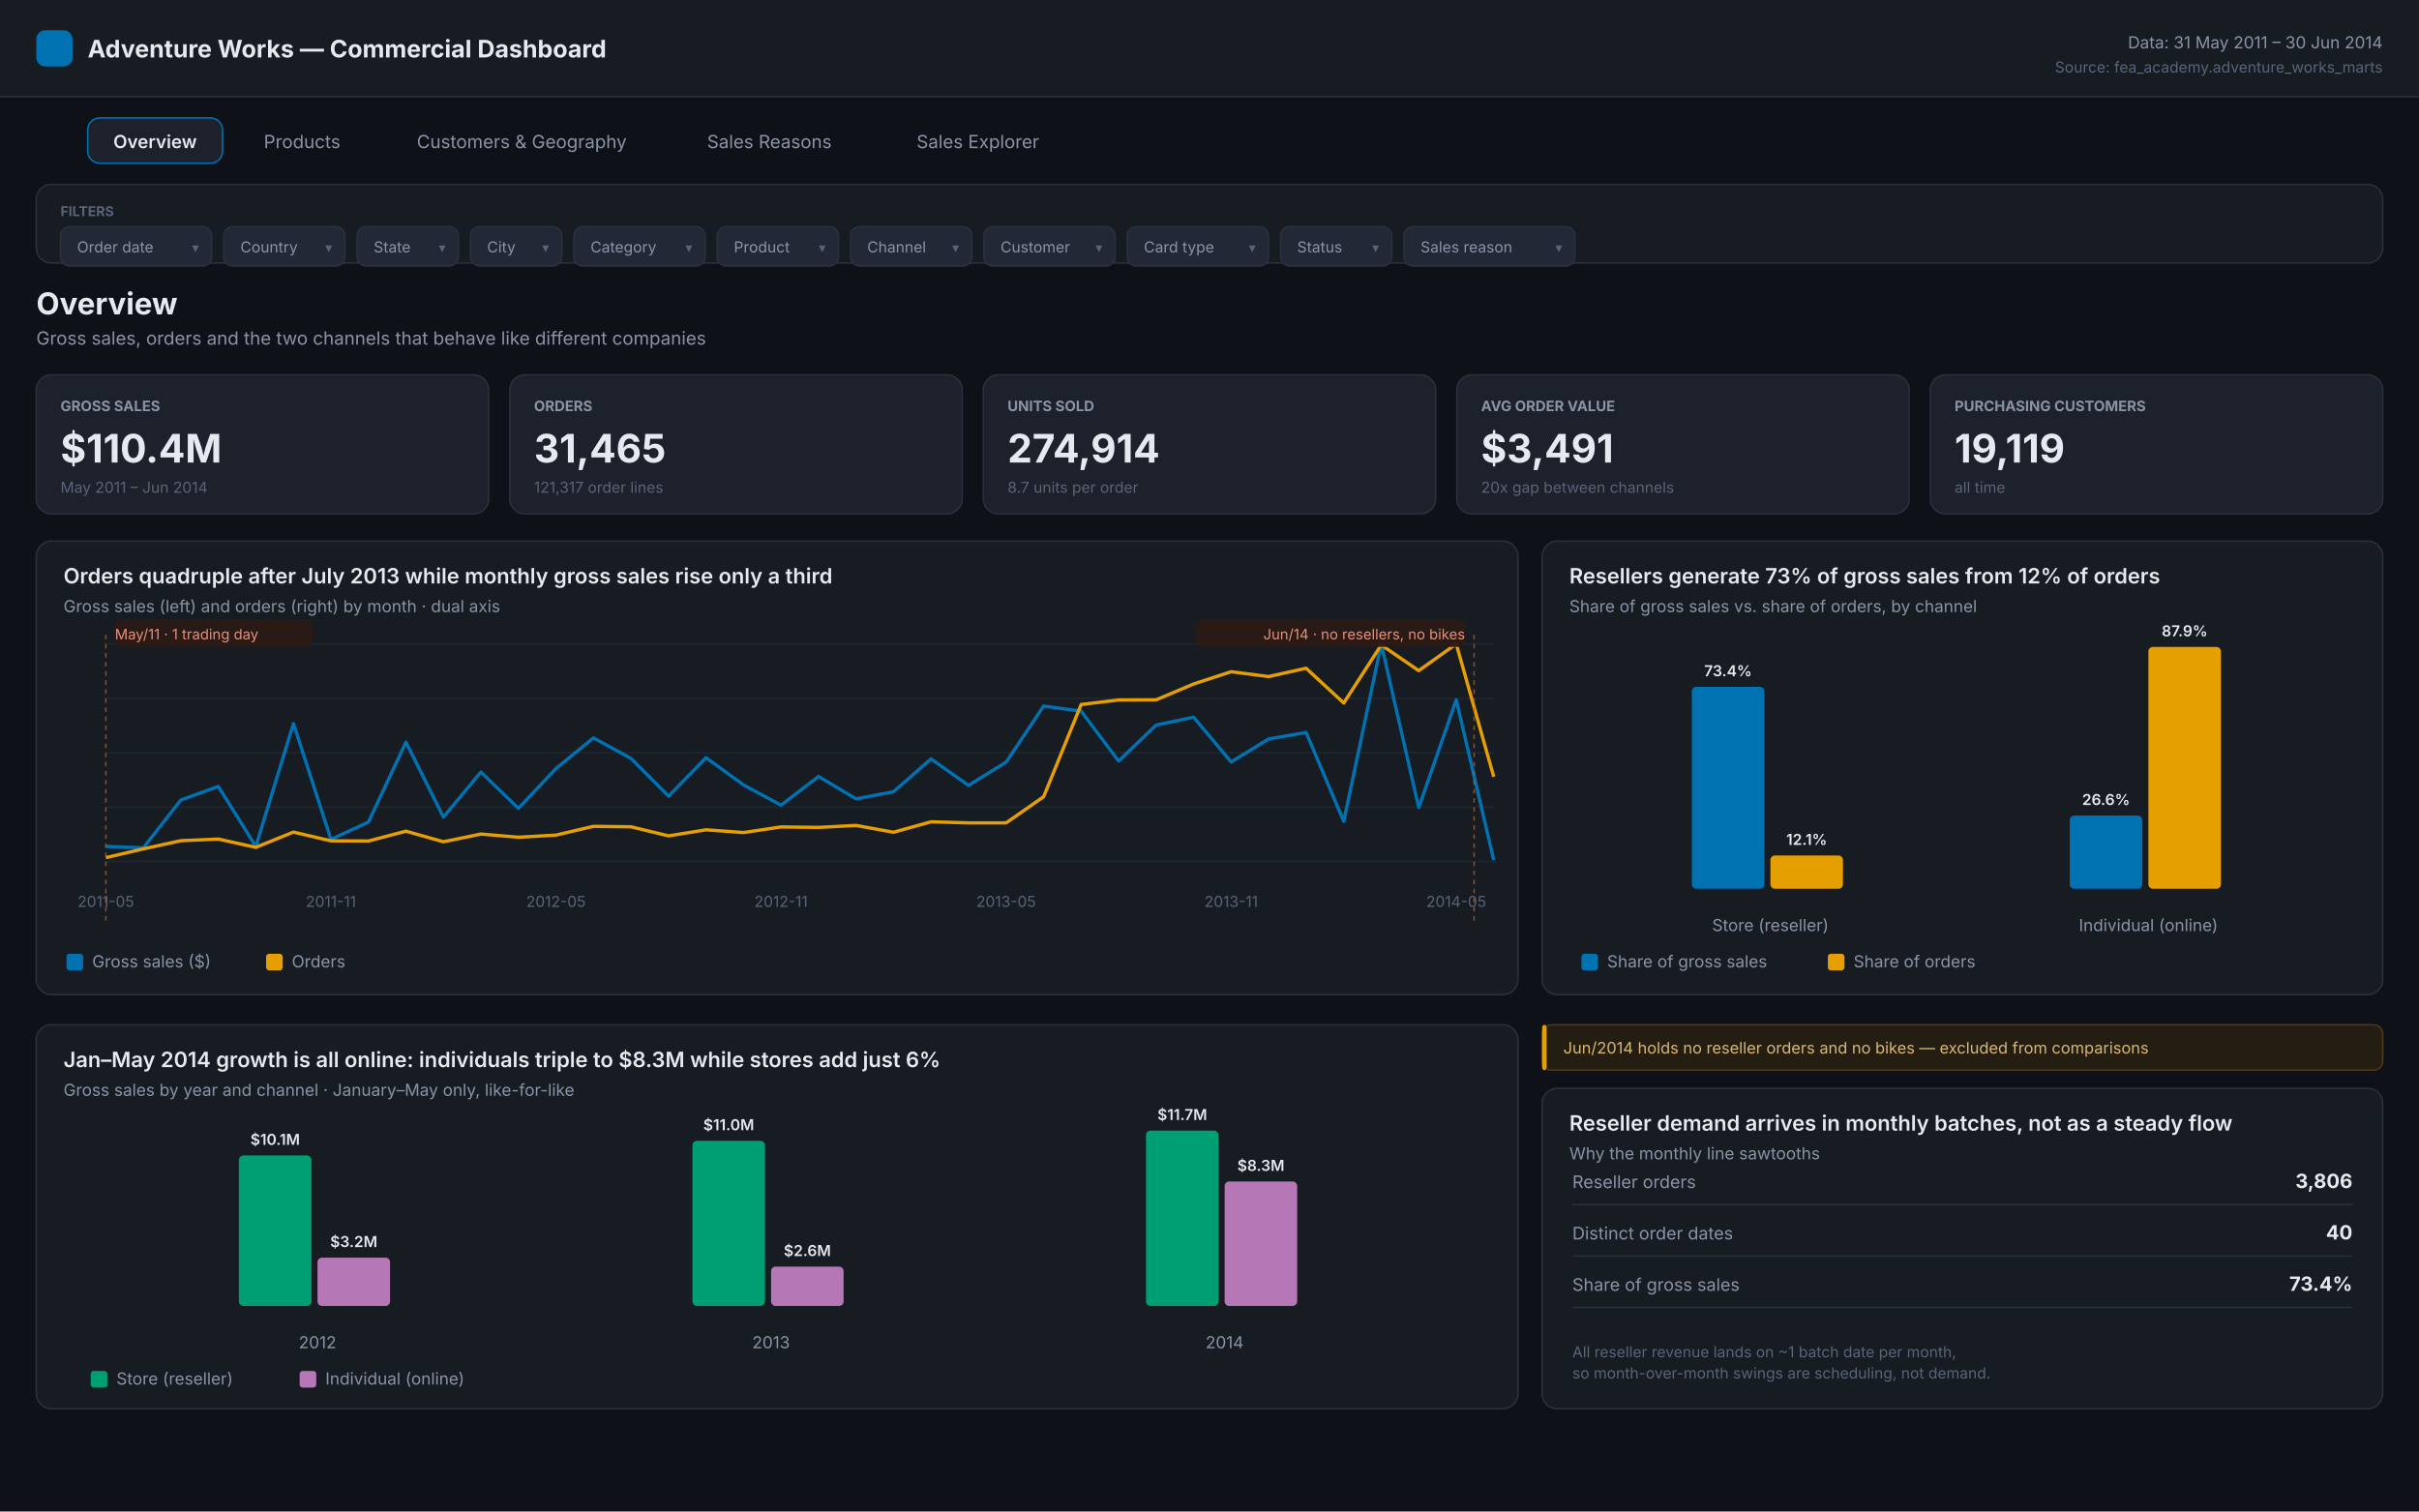
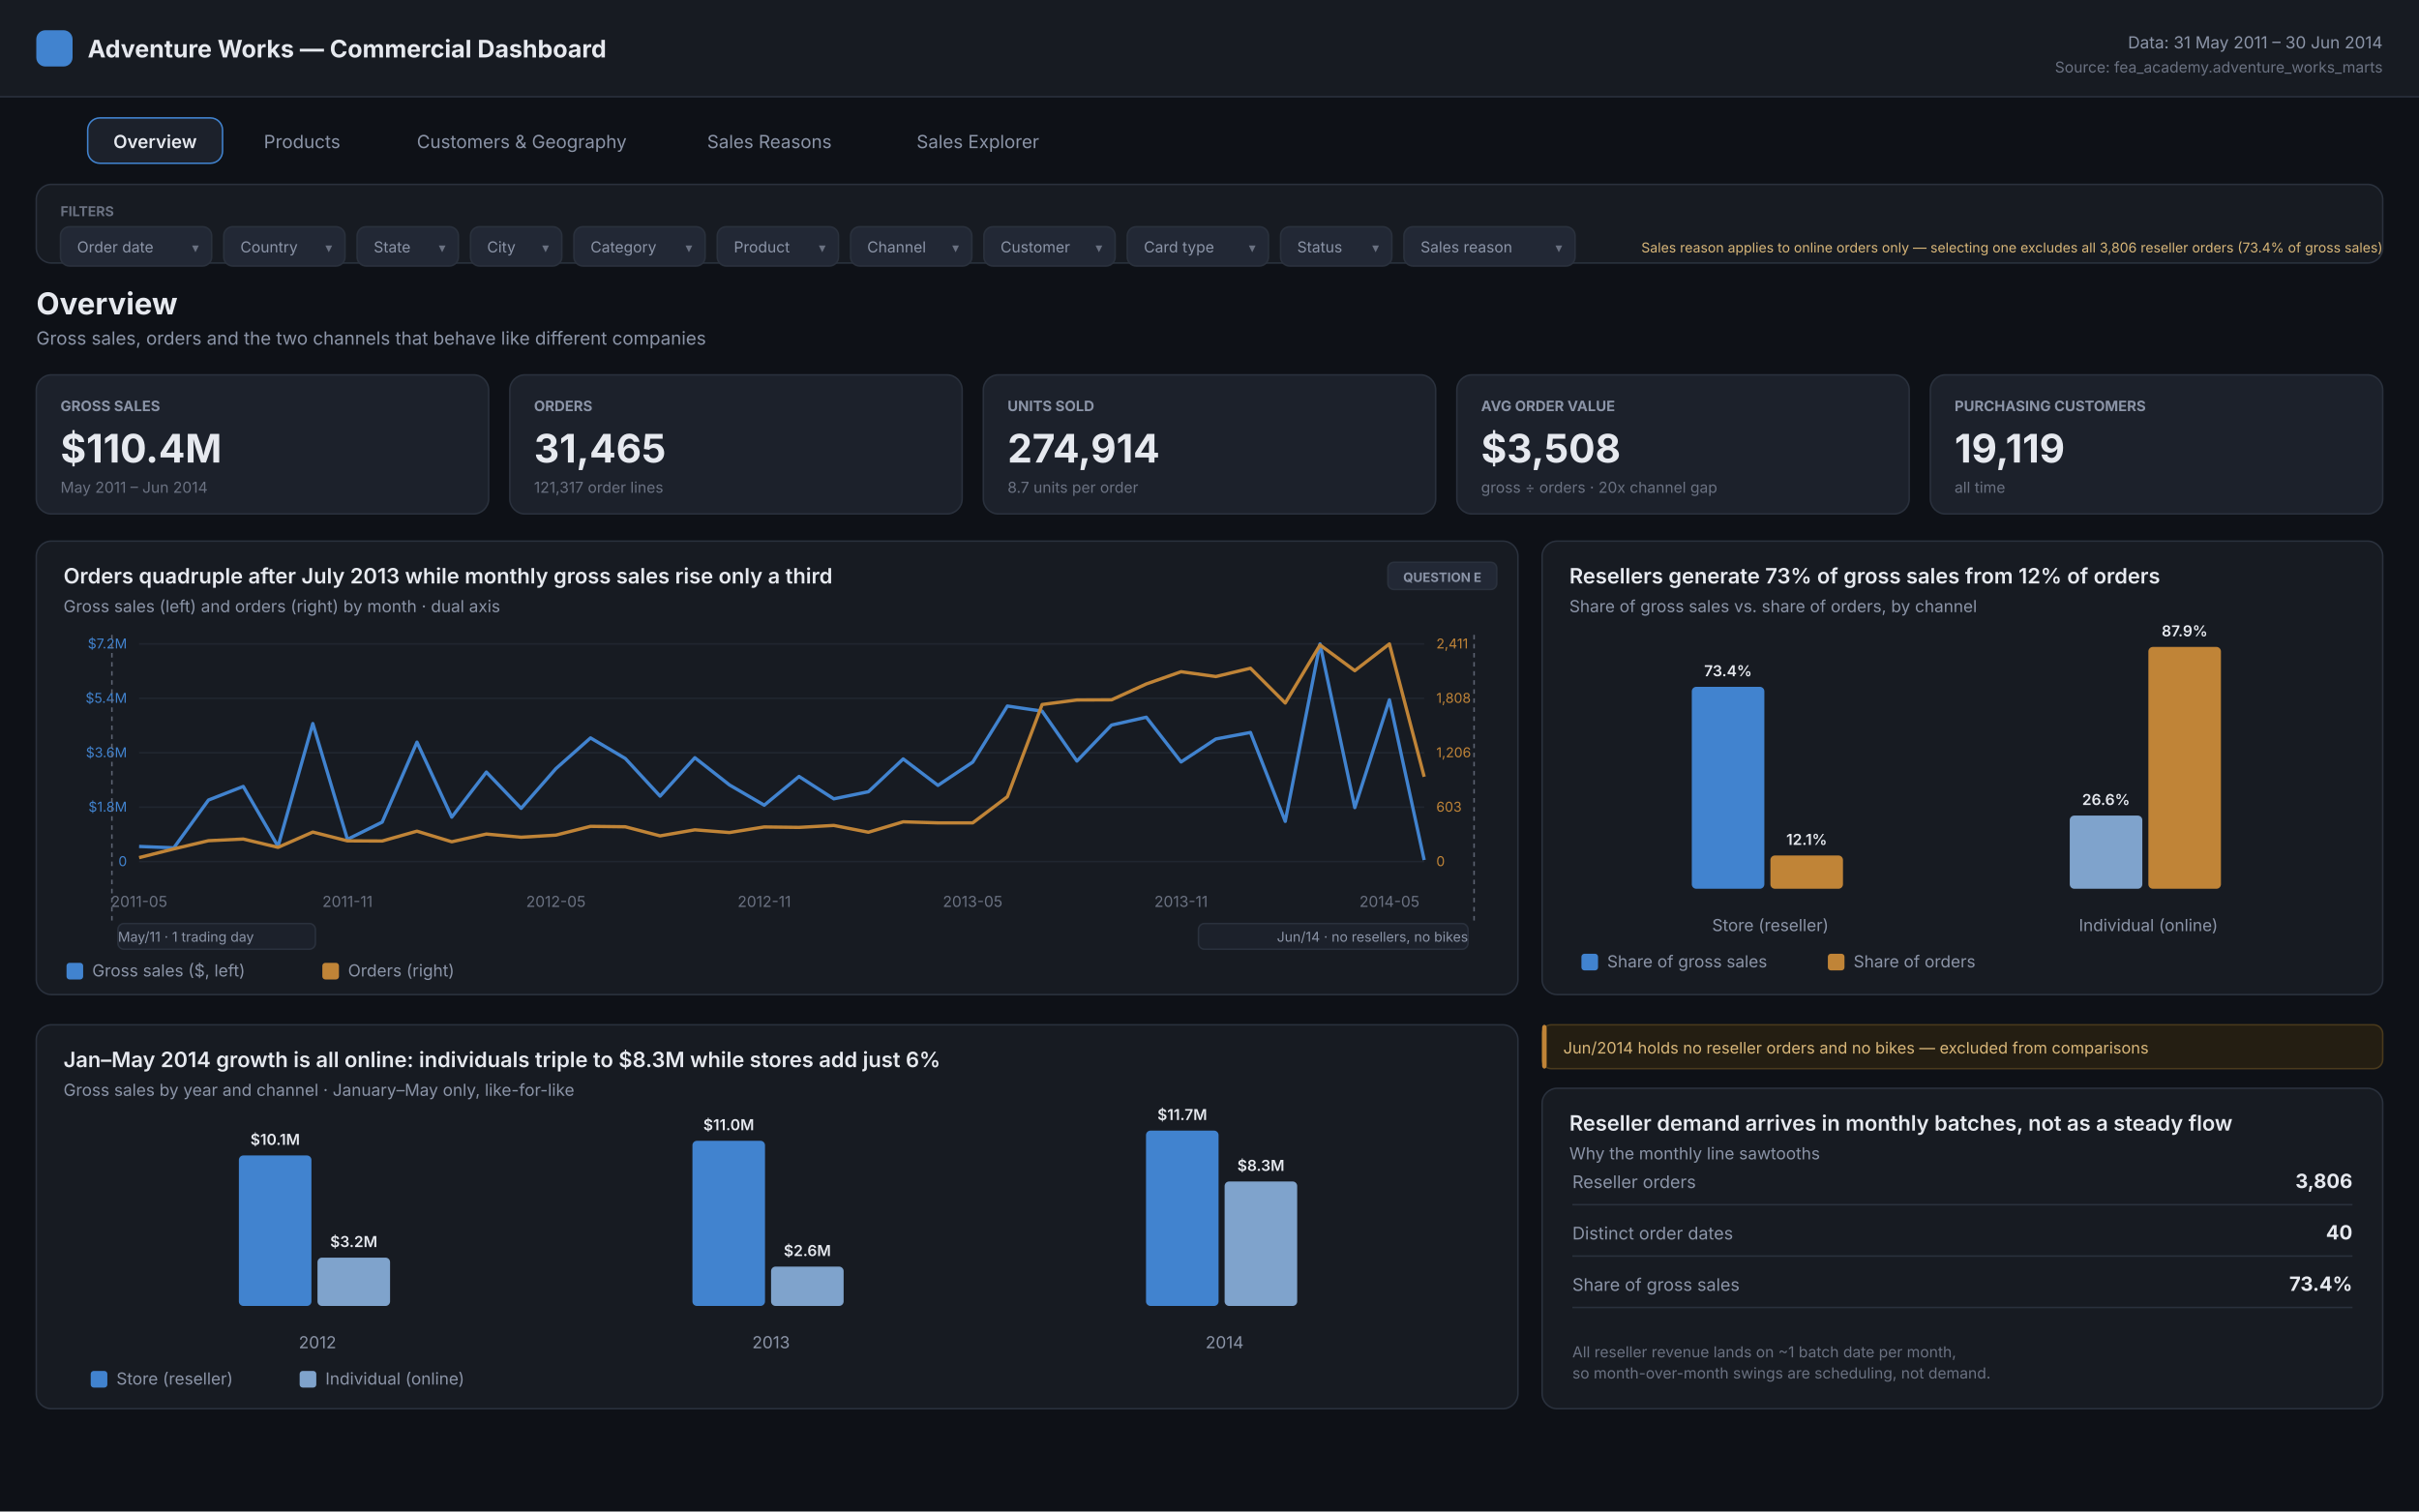
<svg xmlns="http://www.w3.org/2000/svg" width="1600" height="1000" viewBox="0 0 1600 1000">
  <rect x="0" y="0" width="1600" height="1000" rx="0" fill="#0E1117" opacity="1.0" />
  <rect x="0" y="0" width="1600" height="64" rx="0" fill="#171B22" opacity="1.0" />
  <line x1="0" y1="64" x2="1600" y2="64" stroke="#2A313D" stroke-width="1" />
-   <rect x="24" y="20" width="24" height="24" rx="6" fill="#0072B2" opacity="1.0" />
+   <rect x="24" y="20" width="24" height="24" rx="6" fill="#4183CF" opacity="1.0" />
  <text x="58" y="38" font-family="Inter, 'Segoe UI', Helvetica, Arial, sans-serif" font-size="16" fill="#E6E9EF" font-weight="700" text-anchor="start" opacity="1.0">Adventure Works — Commercial Dashboard</text>
  <text x="1576" y="32" font-family="Inter, 'Segoe UI', Helvetica, Arial, sans-serif" font-size="11" fill="#8B94A7" font-weight="400" text-anchor="end" opacity="1.0">Data: 31 May 2011 – 30 Jun 2014</text>
-   <text x="1576" y="48" font-family="Inter, 'Segoe UI', Helvetica, Arial, sans-serif" font-size="10" fill="#5A6478" font-weight="400" text-anchor="end" opacity="1.0">Source: fea_academy.adventure_works_marts</text>
-   <rect x="58" y="78" width="89.2" height="30" rx="8" fill="#1C212B" stroke="#0072B2" stroke-width="1" opacity="1.0" />
+   <text x="1576" y="48" font-family="Inter, 'Segoe UI', Helvetica, Arial, sans-serif" font-size="10" fill="#6A7181" font-weight="400" text-anchor="end" opacity="1.0">Source: fea_academy.adventure_works_marts</text>
+   <rect x="58" y="78" width="89.2" height="30" rx="8" fill="#1C212B" stroke="#4183CF" stroke-width="1" opacity="1.0" />
  <text x="102.6" y="98" font-family="Inter, 'Segoe UI', Helvetica, Arial, sans-serif" font-size="12" fill="#E6E9EF" font-weight="600" text-anchor="middle" opacity="1.0">Overview</text>
  <text x="199.8" y="98" font-family="Inter, 'Segoe UI', Helvetica, Arial, sans-serif" font-size="12" fill="#8B94A7" font-weight="400" text-anchor="middle" opacity="1.0">Products</text>
  <text x="345.1" y="98" font-family="Inter, 'Segoe UI', Helvetica, Arial, sans-serif" font-size="12" fill="#8B94A7" font-weight="400" text-anchor="middle" opacity="1.0">Customers &amp; Geography</text>
  <text x="508.9" y="98" font-family="Inter, 'Segoe UI', Helvetica, Arial, sans-serif" font-size="12" fill="#8B94A7" font-weight="400" text-anchor="middle" opacity="1.0">Sales Reasons</text>
  <text x="646.8" y="98" font-family="Inter, 'Segoe UI', Helvetica, Arial, sans-serif" font-size="12" fill="#8B94A7" font-weight="400" text-anchor="middle" opacity="1.0">Sales Explorer</text>
  <rect x="24" y="122" width="1552" height="52" rx="10" fill="#171B22" stroke="#2A313D" stroke-width="1" opacity="1.0" />
-   <text x="40" y="143" font-family="Inter, 'Segoe UI', Helvetica, Arial, sans-serif" font-size="9" fill="#5A6478" font-weight="700" text-anchor="start" opacity="1.0">FILTERS</text>
+   <text x="40" y="143" font-family="Inter, 'Segoe UI', Helvetica, Arial, sans-serif" font-size="9" fill="#6A7181" font-weight="700" text-anchor="start" opacity="1.0">FILTERS</text>
  <rect x="40" y="152" width="100.0" height="0.1" rx="0" fill="#171B22" opacity="1.0" />
  <rect x="40" y="148" width="100.0" height="0.1" rx="0" fill="#171B22" opacity="1.0" />
  <rect x="148.0" y="152" width="80.2" height="0.1" rx="0" fill="#171B22" opacity="1.0" />
  <rect x="148.0" y="148" width="80.2" height="0.1" rx="0" fill="#171B22" opacity="1.0" />
  <rect x="236.2" y="152" width="67.0" height="0.1" rx="0" fill="#171B22" opacity="1.0" />
  <rect x="236.2" y="148" width="67.0" height="0.1" rx="0" fill="#171B22" opacity="1.0" />
  <rect x="311.2" y="152" width="60.4" height="0.1" rx="0" fill="#171B22" opacity="1.0" />
  <rect x="311.2" y="148" width="60.4" height="0.1" rx="0" fill="#171B22" opacity="1.0" />
  <rect x="379.6" y="152" width="86.8" height="0.1" rx="0" fill="#171B22" opacity="1.0" />
  <rect x="379.6" y="148" width="86.8" height="0.1" rx="0" fill="#171B22" opacity="1.0" />
  <rect x="474.4" y="152" width="80.2" height="0.1" rx="0" fill="#171B22" opacity="1.0" />
  <rect x="474.4" y="148" width="80.2" height="0.1" rx="0" fill="#171B22" opacity="1.0" />
  <rect x="562.6" y="152" width="80.2" height="0.1" rx="0" fill="#171B22" opacity="1.0" />
  <rect x="562.6" y="148" width="80.2" height="0.1" rx="0" fill="#171B22" opacity="1.0" />
  <rect x="650.8" y="152" width="86.8" height="0.1" rx="0" fill="#171B22" opacity="1.0" />
  <rect x="650.8" y="148" width="86.8" height="0.1" rx="0" fill="#171B22" opacity="1.0" />
  <rect x="745.6" y="152" width="93.4" height="0.1" rx="0" fill="#171B22" opacity="1.0" />
  <rect x="745.6" y="148" width="93.4" height="0.1" rx="0" fill="#171B22" opacity="1.0" />
  <rect x="847" y="152" width="73.6" height="0.1" rx="0" fill="#171B22" opacity="1.0" />
  <rect x="847" y="148" width="73.6" height="0.1" rx="0" fill="#171B22" opacity="1.0" />
  <rect x="928.6" y="152" width="113.2" height="0.1" rx="0" fill="#171B22" opacity="1.0" />
  <rect x="928.6" y="148" width="113.2" height="0.1" rx="0" fill="#171B22" opacity="1.0" />
  <rect x="40" y="150" width="100.0" height="26" rx="6" fill="#222835" stroke="#2A313D" stroke-width="1" opacity="1.0" />
  <text x="51" y="167" font-family="Inter, 'Segoe UI', Helvetica, Arial, sans-serif" font-size="10" fill="#8B94A7" font-weight="400" text-anchor="start" opacity="1.0">Order date</text>
-   <text x="127.0" y="167" font-family="Inter, 'Segoe UI', Helvetica, Arial, sans-serif" font-size="9" fill="#5A6478" font-weight="400" text-anchor="start" opacity="1.0">▾</text>
+   <text x="127.0" y="167" font-family="Inter, 'Segoe UI', Helvetica, Arial, sans-serif" font-size="9" fill="#6A7181" font-weight="400" text-anchor="start" opacity="1.0">▾</text>
  <rect x="148.0" y="150" width="80.2" height="26" rx="6" fill="#222835" stroke="#2A313D" stroke-width="1" opacity="1.0" />
  <text x="159.0" y="167" font-family="Inter, 'Segoe UI', Helvetica, Arial, sans-serif" font-size="10" fill="#8B94A7" font-weight="400" text-anchor="start" opacity="1.0">Country</text>
-   <text x="215.2" y="167" font-family="Inter, 'Segoe UI', Helvetica, Arial, sans-serif" font-size="9" fill="#5A6478" font-weight="400" text-anchor="start" opacity="1.0">▾</text>
+   <text x="215.2" y="167" font-family="Inter, 'Segoe UI', Helvetica, Arial, sans-serif" font-size="9" fill="#6A7181" font-weight="400" text-anchor="start" opacity="1.0">▾</text>
  <rect x="236.2" y="150" width="67.0" height="26" rx="6" fill="#222835" stroke="#2A313D" stroke-width="1" opacity="1.0" />
  <text x="247.2" y="167" font-family="Inter, 'Segoe UI', Helvetica, Arial, sans-serif" font-size="10" fill="#8B94A7" font-weight="400" text-anchor="start" opacity="1.0">State</text>
-   <text x="290.2" y="167" font-family="Inter, 'Segoe UI', Helvetica, Arial, sans-serif" font-size="9" fill="#5A6478" font-weight="400" text-anchor="start" opacity="1.0">▾</text>
+   <text x="290.2" y="167" font-family="Inter, 'Segoe UI', Helvetica, Arial, sans-serif" font-size="9" fill="#6A7181" font-weight="400" text-anchor="start" opacity="1.0">▾</text>
  <rect x="311.2" y="150" width="60.4" height="26" rx="6" fill="#222835" stroke="#2A313D" stroke-width="1" opacity="1.0" />
  <text x="322.2" y="167" font-family="Inter, 'Segoe UI', Helvetica, Arial, sans-serif" font-size="10" fill="#8B94A7" font-weight="400" text-anchor="start" opacity="1.0">City</text>
-   <text x="358.6" y="167" font-family="Inter, 'Segoe UI', Helvetica, Arial, sans-serif" font-size="9" fill="#5A6478" font-weight="400" text-anchor="start" opacity="1.0">▾</text>
+   <text x="358.6" y="167" font-family="Inter, 'Segoe UI', Helvetica, Arial, sans-serif" font-size="9" fill="#6A7181" font-weight="400" text-anchor="start" opacity="1.0">▾</text>
  <rect x="379.6" y="150" width="86.8" height="26" rx="6" fill="#222835" stroke="#2A313D" stroke-width="1" opacity="1.0" />
  <text x="390.6" y="167" font-family="Inter, 'Segoe UI', Helvetica, Arial, sans-serif" font-size="10" fill="#8B94A7" font-weight="400" text-anchor="start" opacity="1.0">Category</text>
-   <text x="453.4" y="167" font-family="Inter, 'Segoe UI', Helvetica, Arial, sans-serif" font-size="9" fill="#5A6478" font-weight="400" text-anchor="start" opacity="1.0">▾</text>
+   <text x="453.4" y="167" font-family="Inter, 'Segoe UI', Helvetica, Arial, sans-serif" font-size="9" fill="#6A7181" font-weight="400" text-anchor="start" opacity="1.0">▾</text>
  <rect x="474.4" y="150" width="80.2" height="26" rx="6" fill="#222835" stroke="#2A313D" stroke-width="1" opacity="1.0" />
  <text x="485.4" y="167" font-family="Inter, 'Segoe UI', Helvetica, Arial, sans-serif" font-size="10" fill="#8B94A7" font-weight="400" text-anchor="start" opacity="1.0">Product</text>
-   <text x="541.6" y="167" font-family="Inter, 'Segoe UI', Helvetica, Arial, sans-serif" font-size="9" fill="#5A6478" font-weight="400" text-anchor="start" opacity="1.0">▾</text>
+   <text x="541.6" y="167" font-family="Inter, 'Segoe UI', Helvetica, Arial, sans-serif" font-size="9" fill="#6A7181" font-weight="400" text-anchor="start" opacity="1.0">▾</text>
  <rect x="562.6" y="150" width="80.2" height="26" rx="6" fill="#222835" stroke="#2A313D" stroke-width="1" opacity="1.0" />
  <text x="573.6" y="167" font-family="Inter, 'Segoe UI', Helvetica, Arial, sans-serif" font-size="10" fill="#8B94A7" font-weight="400" text-anchor="start" opacity="1.0">Channel</text>
-   <text x="629.8" y="167" font-family="Inter, 'Segoe UI', Helvetica, Arial, sans-serif" font-size="9" fill="#5A6478" font-weight="400" text-anchor="start" opacity="1.0">▾</text>
+   <text x="629.8" y="167" font-family="Inter, 'Segoe UI', Helvetica, Arial, sans-serif" font-size="9" fill="#6A7181" font-weight="400" text-anchor="start" opacity="1.0">▾</text>
  <rect x="650.8" y="150" width="86.8" height="26" rx="6" fill="#222835" stroke="#2A313D" stroke-width="1" opacity="1.0" />
  <text x="661.8" y="167" font-family="Inter, 'Segoe UI', Helvetica, Arial, sans-serif" font-size="10" fill="#8B94A7" font-weight="400" text-anchor="start" opacity="1.0">Customer</text>
-   <text x="724.6" y="167" font-family="Inter, 'Segoe UI', Helvetica, Arial, sans-serif" font-size="9" fill="#5A6478" font-weight="400" text-anchor="start" opacity="1.0">▾</text>
+   <text x="724.6" y="167" font-family="Inter, 'Segoe UI', Helvetica, Arial, sans-serif" font-size="9" fill="#6A7181" font-weight="400" text-anchor="start" opacity="1.0">▾</text>
  <rect x="745.6" y="150" width="93.4" height="26" rx="6" fill="#222835" stroke="#2A313D" stroke-width="1" opacity="1.0" />
  <text x="756.6" y="167" font-family="Inter, 'Segoe UI', Helvetica, Arial, sans-serif" font-size="10" fill="#8B94A7" font-weight="400" text-anchor="start" opacity="1.0">Card type</text>
-   <text x="826" y="167" font-family="Inter, 'Segoe UI', Helvetica, Arial, sans-serif" font-size="9" fill="#5A6478" font-weight="400" text-anchor="start" opacity="1.0">▾</text>
+   <text x="826" y="167" font-family="Inter, 'Segoe UI', Helvetica, Arial, sans-serif" font-size="9" fill="#6A7181" font-weight="400" text-anchor="start" opacity="1.0">▾</text>
  <rect x="847" y="150" width="73.6" height="26" rx="6" fill="#222835" stroke="#2A313D" stroke-width="1" opacity="1.0" />
  <text x="858" y="167" font-family="Inter, 'Segoe UI', Helvetica, Arial, sans-serif" font-size="10" fill="#8B94A7" font-weight="400" text-anchor="start" opacity="1.0">Status</text>
-   <text x="907.6" y="167" font-family="Inter, 'Segoe UI', Helvetica, Arial, sans-serif" font-size="9" fill="#5A6478" font-weight="400" text-anchor="start" opacity="1.0">▾</text>
+   <text x="907.6" y="167" font-family="Inter, 'Segoe UI', Helvetica, Arial, sans-serif" font-size="9" fill="#6A7181" font-weight="400" text-anchor="start" opacity="1.0">▾</text>
  <rect x="928.6" y="150" width="113.2" height="26" rx="6" fill="#222835" stroke="#2A313D" stroke-width="1" opacity="1.0" />
  <text x="939.6" y="167" font-family="Inter, 'Segoe UI', Helvetica, Arial, sans-serif" font-size="10" fill="#8B94A7" font-weight="400" text-anchor="start" opacity="1.0">Sales reason</text>
-   <text x="1028.8" y="167" font-family="Inter, 'Segoe UI', Helvetica, Arial, sans-serif" font-size="9" fill="#5A6478" font-weight="400" text-anchor="start" opacity="1.0">▾</text>
+   <text x="1028.8" y="167" font-family="Inter, 'Segoe UI', Helvetica, Arial, sans-serif" font-size="9" fill="#6A7181" font-weight="400" text-anchor="start" opacity="1.0">▾</text>
+   <text x="1576" y="167" font-family="Inter, 'Segoe UI', Helvetica, Arial, sans-serif" font-size="9" fill="#D9B779" font-weight="400" text-anchor="end" opacity="1.0">Sales reason applies to online orders only — selecting one excludes all 3,806 reseller orders (73.4% of gross sales)</text>
  <text x="24" y="208" font-family="Inter, 'Segoe UI', Helvetica, Arial, sans-serif" font-size="20" fill="#E6E9EF" font-weight="700" text-anchor="start" opacity="1.0">Overview</text>
  <text x="24" y="228" font-family="Inter, 'Segoe UI', Helvetica, Arial, sans-serif" font-size="12" fill="#8B94A7" font-weight="400" text-anchor="start" opacity="1.0">Gross sales, orders and the two channels that behave like different companies</text>
  <rect x="24.0" y="248" width="299.2" height="92" rx="10" fill="#1C212B" stroke="#2A313D" stroke-width="1" opacity="1.0" />
  <text x="40.0" y="272" font-family="Inter, 'Segoe UI', Helvetica, Arial, sans-serif" font-size="9.5" fill="#8B94A7" font-weight="700" text-anchor="start" opacity="1.0">GROSS SALES</text>
  <text x="40.0" y="306" font-family="Inter, 'Segoe UI', Helvetica, Arial, sans-serif" font-size="26" fill="#E6E9EF" font-weight="700" text-anchor="start" opacity="1.0">$110.4M</text>
-   <text x="40.0" y="326" font-family="Inter, 'Segoe UI', Helvetica, Arial, sans-serif" font-size="10" fill="#5A6478" font-weight="400" text-anchor="start" opacity="1.0">May 2011 – Jun 2014</text>
+   <text x="40.0" y="326" font-family="Inter, 'Segoe UI', Helvetica, Arial, sans-serif" font-size="10" fill="#6A7181" font-weight="400" text-anchor="start" opacity="1.0">May 2011 – Jun 2014</text>
  <rect x="337.2" y="248" width="299.2" height="92" rx="10" fill="#1C212B" stroke="#2A313D" stroke-width="1" opacity="1.0" />
  <text x="353.2" y="272" font-family="Inter, 'Segoe UI', Helvetica, Arial, sans-serif" font-size="9.5" fill="#8B94A7" font-weight="700" text-anchor="start" opacity="1.0">ORDERS</text>
  <text x="353.2" y="306" font-family="Inter, 'Segoe UI', Helvetica, Arial, sans-serif" font-size="26" fill="#E6E9EF" font-weight="700" text-anchor="start" opacity="1.0">31,465</text>
-   <text x="353.2" y="326" font-family="Inter, 'Segoe UI', Helvetica, Arial, sans-serif" font-size="10" fill="#5A6478" font-weight="400" text-anchor="start" opacity="1.0">121,317 order lines</text>
+   <text x="353.2" y="326" font-family="Inter, 'Segoe UI', Helvetica, Arial, sans-serif" font-size="10" fill="#6A7181" font-weight="400" text-anchor="start" opacity="1.0">121,317 order lines</text>
  <rect x="650.4" y="248" width="299.2" height="92" rx="10" fill="#1C212B" stroke="#2A313D" stroke-width="1" opacity="1.0" />
  <text x="666.4" y="272" font-family="Inter, 'Segoe UI', Helvetica, Arial, sans-serif" font-size="9.5" fill="#8B94A7" font-weight="700" text-anchor="start" opacity="1.0">UNITS SOLD</text>
  <text x="666.4" y="306" font-family="Inter, 'Segoe UI', Helvetica, Arial, sans-serif" font-size="26" fill="#E6E9EF" font-weight="700" text-anchor="start" opacity="1.0">274,914</text>
-   <text x="666.4" y="326" font-family="Inter, 'Segoe UI', Helvetica, Arial, sans-serif" font-size="10" fill="#5A6478" font-weight="400" text-anchor="start" opacity="1.0">8.7 units per order</text>
+   <text x="666.4" y="326" font-family="Inter, 'Segoe UI', Helvetica, Arial, sans-serif" font-size="10" fill="#6A7181" font-weight="400" text-anchor="start" opacity="1.0">8.7 units per order</text>
  <rect x="963.6" y="248" width="299.2" height="92" rx="10" fill="#1C212B" stroke="#2A313D" stroke-width="1" opacity="1.0" />
  <text x="979.6" y="272" font-family="Inter, 'Segoe UI', Helvetica, Arial, sans-serif" font-size="9.5" fill="#8B94A7" font-weight="700" text-anchor="start" opacity="1.0">AVG ORDER VALUE</text>
-   <text x="979.6" y="306" font-family="Inter, 'Segoe UI', Helvetica, Arial, sans-serif" font-size="26" fill="#E6E9EF" font-weight="700" text-anchor="start" opacity="1.0">$3,491</text>
-   <text x="979.6" y="326" font-family="Inter, 'Segoe UI', Helvetica, Arial, sans-serif" font-size="10" fill="#5A6478" font-weight="400" text-anchor="start" opacity="1.0">20x gap between channels</text>
+   <text x="979.6" y="306" font-family="Inter, 'Segoe UI', Helvetica, Arial, sans-serif" font-size="26" fill="#E6E9EF" font-weight="700" text-anchor="start" opacity="1.0">$3,508</text>
+   <text x="979.6" y="326" font-family="Inter, 'Segoe UI', Helvetica, Arial, sans-serif" font-size="10" fill="#6A7181" font-weight="400" text-anchor="start" opacity="1.0">gross ÷ orders · 20x channel gap</text>
  <rect x="1276.8" y="248" width="299.2" height="92" rx="10" fill="#1C212B" stroke="#2A313D" stroke-width="1" opacity="1.0" />
  <text x="1292.8" y="272" font-family="Inter, 'Segoe UI', Helvetica, Arial, sans-serif" font-size="9.5" fill="#8B94A7" font-weight="700" text-anchor="start" opacity="1.0">PURCHASING CUSTOMERS</text>
  <text x="1292.8" y="306" font-family="Inter, 'Segoe UI', Helvetica, Arial, sans-serif" font-size="26" fill="#E6E9EF" font-weight="700" text-anchor="start" opacity="1.0">19,119</text>
-   <text x="1292.8" y="326" font-family="Inter, 'Segoe UI', Helvetica, Arial, sans-serif" font-size="10" fill="#5A6478" font-weight="400" text-anchor="start" opacity="1.0">all time</text>
+   <text x="1292.8" y="326" font-family="Inter, 'Segoe UI', Helvetica, Arial, sans-serif" font-size="10" fill="#6A7181" font-weight="400" text-anchor="start" opacity="1.0">all time</text>
  <rect x="24" y="358" width="980" height="300" rx="10" fill="#171B22" stroke="#2A313D" stroke-width="1" opacity="1.0" />
  <text x="42" y="386" font-family="Inter, 'Segoe UI', Helvetica, Arial, sans-serif" font-size="14" fill="#E6E9EF" font-weight="600" text-anchor="start" opacity="1.0">Orders quadruple after July 2013 while monthly gross sales rise only a third</text>
  <text x="42" y="405" font-family="Inter, 'Segoe UI', Helvetica, Arial, sans-serif" font-size="11" fill="#8B94A7" font-weight="400" text-anchor="start" opacity="1.0">Gross sales (left) and orders (right) by month · dual axis</text>
-   <line x1="70" y1="426.0" x2="988" y2="426.0" stroke="#2A313D" stroke-width="1" opacity="0.5" />
-   <line x1="70" y1="462.0" x2="988" y2="462.0" stroke="#2A313D" stroke-width="1" opacity="0.5" />
-   <line x1="70" y1="498.0" x2="988" y2="498.0" stroke="#2A313D" stroke-width="1" opacity="0.5" />
-   <line x1="70" y1="534.0" x2="988" y2="534.0" stroke="#2A313D" stroke-width="1" opacity="0.5" />
-   <line x1="70" y1="570.0" x2="988" y2="570.0" stroke="#2A313D" stroke-width="1" opacity="0.5" />
-   <polyline points="70.0,560.0 94.8,560.9 119.6,529.3 144.4,520.3 169.2,560.0 194.1,478.7 218.9,555.3 243.7,543.9 268.5,491.0 293.3,540.6 318.1,510.8 342.9,534.8 367.7,508.5 392.5,488.2 417.4,501.8 442.2,526.7 467.0,501.3 491.8,519.3 516.6,532.7 541.4,513.7 566.2,528.5 591.0,523.8 615.8,502.1 640.6,519.6 665.5,504.2 690.3,467.1 715.1,470.5 739.9,503.5 764.7,479.7 789.5,474.5 814.3,504.1 839.1,488.9 863.9,484.6 888.8,543.4 913.6,426.0 938.4,534.3 963.2,463.0 988.0,569.0" fill="none" stroke="#0072B2" stroke-width="2.2" stroke-linejoin="round" />
-   <polyline points="70.0,567.4 94.8,561.6 119.6,556.2 144.4,555.1 169.2,560.6 194.1,550.5 218.9,556.3 243.7,556.4 268.5,549.9 293.3,556.9 318.1,551.8 342.9,553.9 367.7,552.5 392.5,546.7 417.4,547.0 442.2,553.0 467.0,549.0 491.8,550.8 516.6,547.1 541.4,547.4 566.2,546.1 591.0,550.6 615.8,543.7 640.6,544.4 665.5,544.4 690.3,527.1 715.1,466.1 739.9,463.1 764.7,463.0 789.5,452.5 814.3,444.4 839.1,447.6 863.9,442.1 888.8,465.1 913.6,426.7 938.4,443.7 963.2,426.0 988.0,513.9" fill="none" stroke="#E69F00" stroke-width="2.2" stroke-linejoin="round" />
-   <text x="70.0" y="600" font-family="Inter, 'Segoe UI', Helvetica, Arial, sans-serif" font-size="10" fill="#5A6478" font-weight="400" text-anchor="middle" opacity="1.0">2011-05</text>
-   <text x="218.865" y="600" font-family="Inter, 'Segoe UI', Helvetica, Arial, sans-serif" font-size="10" fill="#5A6478" font-weight="400" text-anchor="middle" opacity="1.0">2011-11</text>
-   <text x="367.73" y="600" font-family="Inter, 'Segoe UI', Helvetica, Arial, sans-serif" font-size="10" fill="#5A6478" font-weight="400" text-anchor="middle" opacity="1.0">2012-05</text>
-   <text x="516.595" y="600" font-family="Inter, 'Segoe UI', Helvetica, Arial, sans-serif" font-size="10" fill="#5A6478" font-weight="400" text-anchor="middle" opacity="1.0">2012-11</text>
-   <text x="665.459" y="600" font-family="Inter, 'Segoe UI', Helvetica, Arial, sans-serif" font-size="10" fill="#5A6478" font-weight="400" text-anchor="middle" opacity="1.0">2013-05</text>
-   <text x="814.324" y="600" font-family="Inter, 'Segoe UI', Helvetica, Arial, sans-serif" font-size="10" fill="#5A6478" font-weight="400" text-anchor="middle" opacity="1.0">2013-11</text>
-   <text x="963.189" y="600" font-family="Inter, 'Segoe UI', Helvetica, Arial, sans-serif" font-size="10" fill="#5A6478" font-weight="400" text-anchor="middle" opacity="1.0">2014-05</text>
-   <rect x="44" y="631" width="11" height="11" rx="2" fill="#0072B2" opacity="1.0" />
-   <text x="61" y="640" font-family="Inter, 'Segoe UI', Helvetica, Arial, sans-serif" font-size="11" fill="#8B94A7" font-weight="400" text-anchor="start" opacity="1.0">Gross sales ($)</text>
-   <rect x="176.0" y="631" width="11" height="11" rx="2" fill="#E69F00" opacity="1.0" />
-   <text x="193.0" y="640" font-family="Inter, 'Segoe UI', Helvetica, Arial, sans-serif" font-size="11" fill="#8B94A7" font-weight="400" text-anchor="start" opacity="1.0">Orders</text>
-   <line x1="70" y1="420" x2="70" y2="610" stroke="#D55E00" stroke-width="1" stroke-dasharray="3 3" opacity="0.7" />
-   <rect x="76" y="410" width="130.6" height="18" rx="4" fill="#2A1A14" opacity="0.95" />
-   <text x="76" y="423" font-family="Inter, 'Segoe UI', Helvetica, Arial, sans-serif" font-size="9.5" fill="#E8907A" font-weight="400" text-anchor="start" opacity="1.0">May/11 · 1 trading day</text>
-   <line x1="975" y1="420" x2="975" y2="610" stroke="#D55E00" stroke-width="1" stroke-dasharray="3 3" opacity="0.7" />
-   <rect x="790.7" y="410" width="178.3" height="18" rx="4" fill="#2A1A14" opacity="0.95" />
-   <text x="969" y="423" font-family="Inter, 'Segoe UI', Helvetica, Arial, sans-serif" font-size="9.5" fill="#E8907A" font-weight="400" text-anchor="end" opacity="1.0">Jun/14 · no resellers, no bikes</text>
+   <rect x="918" y="372" width="72" height="18" rx="4" fill="#222835" stroke="#2A313D" stroke-width="1" opacity="1.0" />
+   <text x="954" y="385" font-family="Inter, 'Segoe UI', Helvetica, Arial, sans-serif" font-size="8.5" fill="#8B94A7" font-weight="700" text-anchor="middle" opacity="1.0">QUESTION E</text>
+   <line x1="92" y1="426.0" x2="942" y2="426.0" stroke="#2A313D" stroke-width="1" opacity="0.5" />
+   <text x="84" y="429.0" font-family="Inter, 'Segoe UI', Helvetica, Arial, sans-serif" font-size="9" fill="#4183CF" font-weight="400" text-anchor="end" opacity="1.0">$7.2M</text>
+   <text x="950" y="429.0" font-family="Inter, 'Segoe UI', Helvetica, Arial, sans-serif" font-size="9" fill="#C08437" font-weight="400" text-anchor="start" opacity="1.0">2,411</text>
+   <line x1="92" y1="462.0" x2="942" y2="462.0" stroke="#2A313D" stroke-width="1" opacity="0.5" />
+   <text x="84" y="465.0" font-family="Inter, 'Segoe UI', Helvetica, Arial, sans-serif" font-size="9" fill="#4183CF" font-weight="400" text-anchor="end" opacity="1.0">$5.4M</text>
+   <text x="950" y="465.0" font-family="Inter, 'Segoe UI', Helvetica, Arial, sans-serif" font-size="9" fill="#C08437" font-weight="400" text-anchor="start" opacity="1.0">1,808</text>
+   <line x1="92" y1="498.0" x2="942" y2="498.0" stroke="#2A313D" stroke-width="1" opacity="0.5" />
+   <text x="84" y="501.0" font-family="Inter, 'Segoe UI', Helvetica, Arial, sans-serif" font-size="9" fill="#4183CF" font-weight="400" text-anchor="end" opacity="1.0">$3.6M</text>
+   <text x="950" y="501.0" font-family="Inter, 'Segoe UI', Helvetica, Arial, sans-serif" font-size="9" fill="#C08437" font-weight="400" text-anchor="start" opacity="1.0">1,206</text>
+   <line x1="92" y1="534.0" x2="942" y2="534.0" stroke="#2A313D" stroke-width="1" opacity="0.5" />
+   <text x="84" y="537.0" font-family="Inter, 'Segoe UI', Helvetica, Arial, sans-serif" font-size="9" fill="#4183CF" font-weight="400" text-anchor="end" opacity="1.0">$1.8M</text>
+   <text x="950" y="537.0" font-family="Inter, 'Segoe UI', Helvetica, Arial, sans-serif" font-size="9" fill="#C08437" font-weight="400" text-anchor="start" opacity="1.0">603</text>
+   <line x1="92" y1="570.0" x2="942" y2="570.0" stroke="#2A313D" stroke-width="1" opacity="0.5" />
+   <text x="84" y="573.0" font-family="Inter, 'Segoe UI', Helvetica, Arial, sans-serif" font-size="9" fill="#4183CF" font-weight="400" text-anchor="end" opacity="1.0">0</text>
+   <text x="950" y="573.0" font-family="Inter, 'Segoe UI', Helvetica, Arial, sans-serif" font-size="9" fill="#C08437" font-weight="400" text-anchor="start" opacity="1.0">0</text>
+   <polyline points="92.0,560.0 115.0,560.9 137.9,529.3 160.9,520.3 183.9,560.0 206.9,478.7 229.8,555.3 252.8,543.9 275.8,491.0 298.8,540.6 321.7,510.8 344.7,534.8 367.7,508.5 390.6,488.2 413.6,501.8 436.6,526.7 459.6,501.3 482.5,519.3 505.5,532.7 528.5,513.7 551.5,528.5 574.4,523.8 597.4,502.1 620.4,519.6 643.4,504.2 666.3,467.1 689.3,470.5 712.3,503.5 735.2,479.7 758.2,474.5 781.2,504.1 804.2,488.9 827.1,484.6 850.1,543.4 873.1,426.0 896.1,534.3 919.0,463.0 942.0,569.0" fill="none" stroke="#4183CF" stroke-width="2.2" stroke-linejoin="round" />
+   <polyline points="92.0,567.4 115.0,561.6 137.9,556.2 160.9,555.1 183.9,560.6 206.9,550.5 229.8,556.3 252.8,556.4 275.8,549.9 298.8,556.9 321.7,551.8 344.7,553.9 367.7,552.5 390.6,546.7 413.6,547.0 436.6,553.0 459.6,549.0 482.5,550.8 505.5,547.1 528.5,547.4 551.5,546.1 574.4,550.6 597.4,543.7 620.4,544.4 643.4,544.4 666.3,527.1 689.3,466.1 712.3,463.1 735.2,463.0 758.2,452.5 781.2,444.4 804.2,447.6 827.1,442.1 850.1,465.1 873.1,426.7 896.1,443.7 919.0,426.0 942.0,513.9" fill="none" stroke="#C08437" stroke-width="2.2" stroke-linejoin="round" />
+   <text x="92.0" y="600" font-family="Inter, 'Segoe UI', Helvetica, Arial, sans-serif" font-size="10" fill="#6A7181" font-weight="400" text-anchor="middle" opacity="1.0">2011-05</text>
+   <text x="229.838" y="600" font-family="Inter, 'Segoe UI', Helvetica, Arial, sans-serif" font-size="10" fill="#6A7181" font-weight="400" text-anchor="middle" opacity="1.0">2011-11</text>
+   <text x="367.676" y="600" font-family="Inter, 'Segoe UI', Helvetica, Arial, sans-serif" font-size="10" fill="#6A7181" font-weight="400" text-anchor="middle" opacity="1.0">2012-05</text>
+   <text x="505.514" y="600" font-family="Inter, 'Segoe UI', Helvetica, Arial, sans-serif" font-size="10" fill="#6A7181" font-weight="400" text-anchor="middle" opacity="1.0">2012-11</text>
+   <text x="643.351" y="600" font-family="Inter, 'Segoe UI', Helvetica, Arial, sans-serif" font-size="10" fill="#6A7181" font-weight="400" text-anchor="middle" opacity="1.0">2013-05</text>
+   <text x="781.189" y="600" font-family="Inter, 'Segoe UI', Helvetica, Arial, sans-serif" font-size="10" fill="#6A7181" font-weight="400" text-anchor="middle" opacity="1.0">2013-11</text>
+   <text x="919.027" y="600" font-family="Inter, 'Segoe UI', Helvetica, Arial, sans-serif" font-size="10" fill="#6A7181" font-weight="400" text-anchor="middle" opacity="1.0">2014-05</text>
+   <rect x="44" y="637" width="11" height="11" rx="2" fill="#4183CF" opacity="1.0" />
+   <text x="61" y="646" font-family="Inter, 'Segoe UI', Helvetica, Arial, sans-serif" font-size="11" fill="#8B94A7" font-weight="400" text-anchor="start" opacity="1.0">Gross sales ($, left)</text>
+   <rect x="213.2" y="637" width="11" height="11" rx="2" fill="#C08437" opacity="1.0" />
+   <text x="230.2" y="646" font-family="Inter, 'Segoe UI', Helvetica, Arial, sans-serif" font-size="11" fill="#8B94A7" font-weight="400" text-anchor="start" opacity="1.0">Orders (right)</text>
+   <line x1="74" y1="420" x2="74" y2="610" stroke="#6A7181" stroke-width="1" stroke-dasharray="3 3" opacity="0.85" />
+   <rect x="78" y="611" width="130.6" height="17" rx="4" fill="#1C212B" stroke="#2A313D" stroke-width="1" opacity="1.0" />
+   <text x="78" y="623" font-family="Inter, 'Segoe UI', Helvetica, Arial, sans-serif" font-size="9" fill="#8B94A7" font-weight="400" text-anchor="start" opacity="1.0">May/11 · 1 trading day</text>
+   <line x1="975" y1="420" x2="975" y2="610" stroke="#6A7181" stroke-width="1" stroke-dasharray="3 3" opacity="0.85" />
+   <rect x="792.7" y="611" width="178.3" height="17" rx="4" fill="#1C212B" stroke="#2A313D" stroke-width="1" opacity="1.0" />
+   <text x="971" y="623" font-family="Inter, 'Segoe UI', Helvetica, Arial, sans-serif" font-size="9" fill="#8B94A7" font-weight="400" text-anchor="end" opacity="1.0">Jun/14 · no resellers, no bikes</text>
  <rect x="1020" y="358" width="556" height="300" rx="10" fill="#171B22" stroke="#2A313D" stroke-width="1" opacity="1.0" />
  <text x="1038" y="386" font-family="Inter, 'Segoe UI', Helvetica, Arial, sans-serif" font-size="14" fill="#E6E9EF" font-weight="600" text-anchor="start" opacity="1.0">Resellers generate 73% of gross sales from 12% of orders</text>
  <text x="1038" y="405" font-family="Inter, 'Segoe UI', Helvetica, Arial, sans-serif" font-size="11" fill="#8B94A7" font-weight="400" text-anchor="start" opacity="1.0">Share of gross sales vs. share of orders, by channel</text>
-   <rect x="1119.0" y="454.394" width="48" height="133.606" rx="3" fill="#0072B2" opacity="1.0" />
+   <rect x="1119.0" y="454.394" width="48" height="133.606" rx="3" fill="#4183CF" opacity="1.0" />
  <text x="1143.0" y="447.394" font-family="Inter, 'Segoe UI', Helvetica, Arial, sans-serif" font-size="10" fill="#E6E9EF" font-weight="600" text-anchor="middle" opacity="1.0">73.4%</text>
-   <rect x="1171.0" y="565.975" width="48" height="22.025" rx="3" fill="#E69F00" opacity="1.0" />
+   <rect x="1171.0" y="565.975" width="48" height="22.025" rx="3" fill="#C08437" opacity="1.0" />
  <text x="1195.0" y="558.975" font-family="Inter, 'Segoe UI', Helvetica, Arial, sans-serif" font-size="10" fill="#E6E9EF" font-weight="600" text-anchor="middle" opacity="1.0">12.1%</text>
  <text x="1171.0" y="616" font-family="Inter, 'Segoe UI', Helvetica, Arial, sans-serif" font-size="11" fill="#8B94A7" font-weight="400" text-anchor="middle" opacity="1.0">Store (reseller)</text>
-   <rect x="1369.0" y="539.581" width="48" height="48.419" rx="3" fill="#0072B2" opacity="1.0" />
+   <rect x="1369.0" y="539.581" width="48" height="48.419" rx="3" fill="#7FA3CC" opacity="1.0" />
  <text x="1393.0" y="532.581" font-family="Inter, 'Segoe UI', Helvetica, Arial, sans-serif" font-size="10" fill="#E6E9EF" font-weight="600" text-anchor="middle" opacity="1.0">26.6%</text>
-   <rect x="1421.0" y="428.0" width="48" height="160.0" rx="3" fill="#E69F00" opacity="1.0" />
+   <rect x="1421.0" y="428.0" width="48" height="160.0" rx="3" fill="#C08437" opacity="1.0" />
  <text x="1445.0" y="421.0" font-family="Inter, 'Segoe UI', Helvetica, Arial, sans-serif" font-size="10" fill="#E6E9EF" font-weight="600" text-anchor="middle" opacity="1.0">87.9%</text>
  <text x="1421.0" y="616" font-family="Inter, 'Segoe UI', Helvetica, Arial, sans-serif" font-size="11" fill="#8B94A7" font-weight="400" text-anchor="middle" opacity="1.0">Individual (online)</text>
-   <rect x="1046" y="631" width="11" height="11" rx="2" fill="#0072B2" opacity="1.0" />
+   <rect x="1046" y="631" width="11" height="11" rx="2" fill="#4183CF" opacity="1.0" />
  <text x="1063" y="640" font-family="Inter, 'Segoe UI', Helvetica, Arial, sans-serif" font-size="11" fill="#8B94A7" font-weight="400" text-anchor="start" opacity="1.0">Share of gross sales</text>
-   <rect x="1209.0" y="631" width="11" height="11" rx="2" fill="#E69F00" opacity="1.0" />
+   <rect x="1209.0" y="631" width="11" height="11" rx="2" fill="#C08437" opacity="1.0" />
  <text x="1226.0" y="640" font-family="Inter, 'Segoe UI', Helvetica, Arial, sans-serif" font-size="11" fill="#8B94A7" font-weight="400" text-anchor="start" opacity="1.0">Share of orders</text>
  <rect x="24" y="678" width="980" height="254" rx="10" fill="#171B22" stroke="#2A313D" stroke-width="1" opacity="1.0" />
  <text x="42" y="706" font-family="Inter, 'Segoe UI', Helvetica, Arial, sans-serif" font-size="14" fill="#E6E9EF" font-weight="600" text-anchor="start" opacity="1.0">Jan–May 2014 growth is all online: individuals triple to $8.3M while stores add just 6%</text>
  <text x="42" y="725" font-family="Inter, 'Segoe UI', Helvetica, Arial, sans-serif" font-size="11" fill="#8B94A7" font-weight="400" text-anchor="start" opacity="1.0">Gross sales by year and channel · January–May only, like-for-like</text>
-   <rect x="158.0" y="764.43" width="48" height="99.57" rx="3" fill="#009E73" opacity="1.0" />
+   <rect x="158.0" y="764.43" width="48" height="99.57" rx="3" fill="#4183CF" opacity="1.0" />
  <text x="182.0" y="757.43" font-family="Inter, 'Segoe UI', Helvetica, Arial, sans-serif" font-size="10" fill="#E6E9EF" font-weight="600" text-anchor="middle" opacity="1.0">$10.1M</text>
-   <rect x="210.0" y="832.031" width="48" height="31.969" rx="3" fill="#B577B5" opacity="1.0" />
+   <rect x="210.0" y="832.031" width="48" height="31.969" rx="3" fill="#7FA3CC" opacity="1.0" />
  <text x="234.0" y="825.031" font-family="Inter, 'Segoe UI', Helvetica, Arial, sans-serif" font-size="10" fill="#E6E9EF" font-weight="600" text-anchor="middle" opacity="1.0">$3.2M</text>
  <text x="210.0" y="892" font-family="Inter, 'Segoe UI', Helvetica, Arial, sans-serif" font-size="11" fill="#8B94A7" font-weight="400" text-anchor="middle" opacity="1.0">2012</text>
-   <rect x="458.0" y="754.73" width="48" height="109.27" rx="3" fill="#009E73" opacity="1.0" />
+   <rect x="458.0" y="754.73" width="48" height="109.27" rx="3" fill="#4183CF" opacity="1.0" />
  <text x="482.0" y="747.73" font-family="Inter, 'Segoe UI', Helvetica, Arial, sans-serif" font-size="10" fill="#E6E9EF" font-weight="600" text-anchor="middle" opacity="1.0">$11.0M</text>
-   <rect x="510.0" y="837.969" width="48" height="26.031" rx="3" fill="#B577B5" opacity="1.0" />
+   <rect x="510.0" y="837.969" width="48" height="26.031" rx="3" fill="#7FA3CC" opacity="1.0" />
  <text x="534.0" y="830.969" font-family="Inter, 'Segoe UI', Helvetica, Arial, sans-serif" font-size="10" fill="#E6E9EF" font-weight="600" text-anchor="middle" opacity="1.0">$2.6M</text>
  <text x="510.0" y="892" font-family="Inter, 'Segoe UI', Helvetica, Arial, sans-serif" font-size="11" fill="#8B94A7" font-weight="400" text-anchor="middle" opacity="1.0">2013</text>
-   <rect x="758.0" y="748.0" width="48" height="116" rx="3" fill="#009E73" opacity="1.0" />
+   <rect x="758.0" y="748.0" width="48" height="116" rx="3" fill="#4183CF" opacity="1.0" />
  <text x="782.0" y="741.0" font-family="Inter, 'Segoe UI', Helvetica, Arial, sans-serif" font-size="10" fill="#E6E9EF" font-weight="600" text-anchor="middle" opacity="1.0">$11.7M</text>
-   <rect x="810.0" y="781.652" width="48" height="82.348" rx="3" fill="#B577B5" opacity="1.0" />
+   <rect x="810.0" y="781.652" width="48" height="82.348" rx="3" fill="#7FA3CC" opacity="1.0" />
  <text x="834.0" y="774.652" font-family="Inter, 'Segoe UI', Helvetica, Arial, sans-serif" font-size="10" fill="#E6E9EF" font-weight="600" text-anchor="middle" opacity="1.0">$8.3M</text>
  <text x="810.0" y="892" font-family="Inter, 'Segoe UI', Helvetica, Arial, sans-serif" font-size="11" fill="#8B94A7" font-weight="400" text-anchor="middle" opacity="1.0">2014</text>
-   <rect x="60" y="907" width="11" height="11" rx="2" fill="#009E73" opacity="1.0" />
+   <rect x="60" y="907" width="11" height="11" rx="2" fill="#4183CF" opacity="1.0" />
  <text x="77" y="916" font-family="Inter, 'Segoe UI', Helvetica, Arial, sans-serif" font-size="11" fill="#8B94A7" font-weight="400" text-anchor="start" opacity="1.0">Store (reseller)</text>
-   <rect x="198.2" y="907" width="11" height="11" rx="2" fill="#B577B5" opacity="1.0" />
+   <rect x="198.2" y="907" width="11" height="11" rx="2" fill="#7FA3CC" opacity="1.0" />
  <text x="215.2" y="916" font-family="Inter, 'Segoe UI', Helvetica, Arial, sans-serif" font-size="11" fill="#8B94A7" font-weight="400" text-anchor="start" opacity="1.0">Individual (online)</text>
-   <rect x="1020" y="678" width="556" height="30" rx="6" fill="#241E12" stroke="#4A3A1C" stroke-width="1" opacity="1.0" />
-   <rect x="1020" y="678" width="3" height="30" rx="2" fill="#E69F00" opacity="1.0" />
+   <rect x="1020" y="678" width="556" height="29" rx="6" fill="#241E12" stroke="#4A3A1C" stroke-width="1" opacity="1.0" />
+   <rect x="1020" y="678" width="3" height="29" rx="2" fill="#C08437" opacity="1.0" />
  <text x="1034" y="697" font-family="Inter, 'Segoe UI', Helvetica, Arial, sans-serif" font-size="10.5" fill="#D9B779" font-weight="400" text-anchor="start" opacity="1.0">Jun/2014 holds no reseller orders and no bikes — excluded from comparisons</text>
  <rect x="1020" y="720" width="556" height="212" rx="10" fill="#171B22" stroke="#2A313D" stroke-width="1" opacity="1.0" />
  <text x="1038" y="748" font-family="Inter, 'Segoe UI', Helvetica, Arial, sans-serif" font-size="14" fill="#E6E9EF" font-weight="600" text-anchor="start" opacity="1.0">Reseller demand arrives in monthly batches, not as a steady flow</text>
  <text x="1038" y="767" font-family="Inter, 'Segoe UI', Helvetica, Arial, sans-serif" font-size="11" fill="#8B94A7" font-weight="400" text-anchor="start" opacity="1.0">Why the monthly line sawtooths</text>
  <text x="1040" y="786" font-family="Inter, 'Segoe UI', Helvetica, Arial, sans-serif" font-size="11.5" fill="#8B94A7" font-weight="400" text-anchor="start" opacity="1.0">Reseller orders</text>
  <text x="1556" y="786" font-family="Inter, 'Segoe UI', Helvetica, Arial, sans-serif" font-size="13" fill="#E6E9EF" font-weight="700" text-anchor="end" opacity="1.0">3,806</text>
  <line x1="1040" y1="797" x2="1556" y2="797" stroke="#2A313D" stroke-width="1" />
  <text x="1040" y="820" font-family="Inter, 'Segoe UI', Helvetica, Arial, sans-serif" font-size="11.5" fill="#8B94A7" font-weight="400" text-anchor="start" opacity="1.0">Distinct order dates</text>
  <text x="1556" y="820" font-family="Inter, 'Segoe UI', Helvetica, Arial, sans-serif" font-size="13" fill="#E6E9EF" font-weight="700" text-anchor="end" opacity="1.0">40</text>
  <line x1="1040" y1="831" x2="1556" y2="831" stroke="#2A313D" stroke-width="1" />
  <text x="1040" y="854" font-family="Inter, 'Segoe UI', Helvetica, Arial, sans-serif" font-size="11.5" fill="#8B94A7" font-weight="400" text-anchor="start" opacity="1.0">Share of gross sales</text>
  <text x="1556" y="854" font-family="Inter, 'Segoe UI', Helvetica, Arial, sans-serif" font-size="13" fill="#E6E9EF" font-weight="700" text-anchor="end" opacity="1.0">73.4%</text>
  <line x1="1040" y1="865" x2="1556" y2="865" stroke="#2A313D" stroke-width="1" />
-   <text x="1040" y="898" font-family="Inter, 'Segoe UI', Helvetica, Arial, sans-serif" font-size="10" fill="#5A6478" font-weight="400" text-anchor="start" opacity="1.0">All reseller revenue lands on ~1 batch date per month,</text>
-   <text x="1040" y="912" font-family="Inter, 'Segoe UI', Helvetica, Arial, sans-serif" font-size="10" fill="#5A6478" font-weight="400" text-anchor="start" opacity="1.0">so month-over-month swings are scheduling, not demand.</text>
+   <text x="1040" y="898" font-family="Inter, 'Segoe UI', Helvetica, Arial, sans-serif" font-size="10" fill="#6A7181" font-weight="400" text-anchor="start" opacity="1.0">All reseller revenue lands on ~1 batch date per month,</text>
+   <text x="1040" y="912" font-family="Inter, 'Segoe UI', Helvetica, Arial, sans-serif" font-size="10" fill="#6A7181" font-weight="400" text-anchor="start" opacity="1.0">so month-over-month swings are scheduling, not demand.</text>
</svg>
